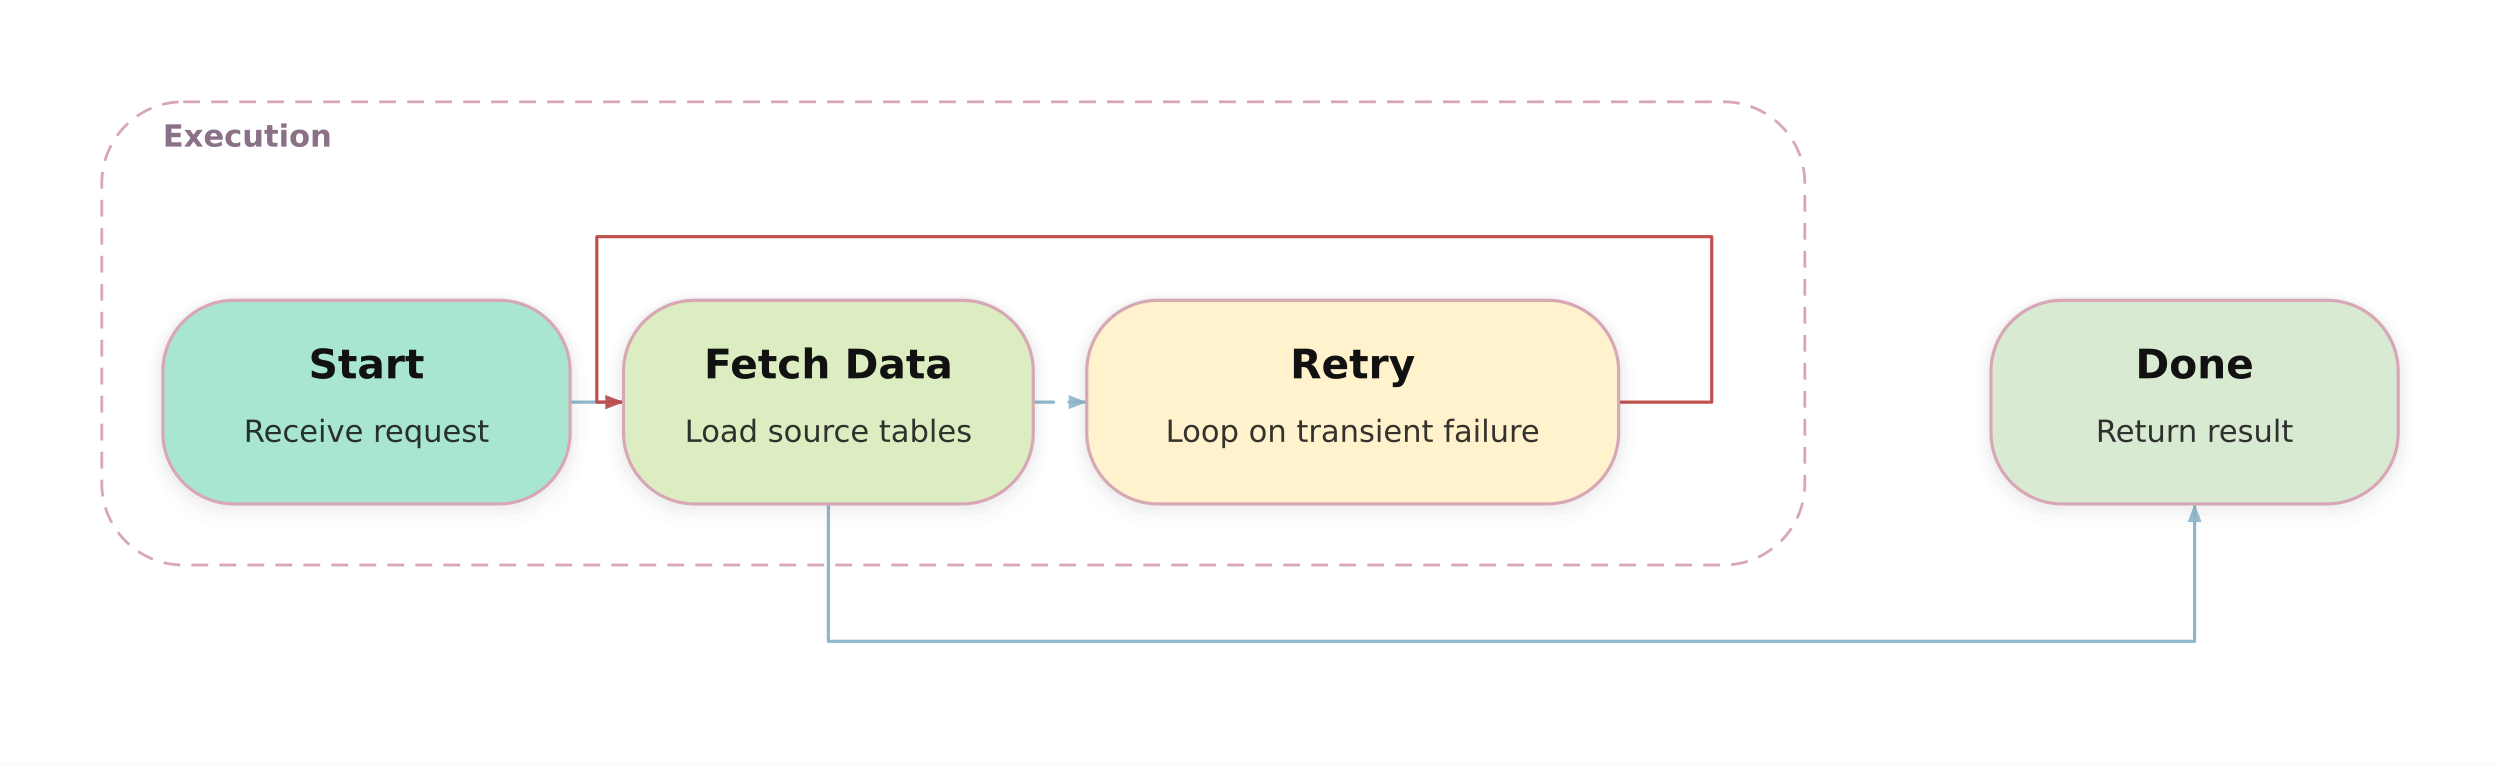
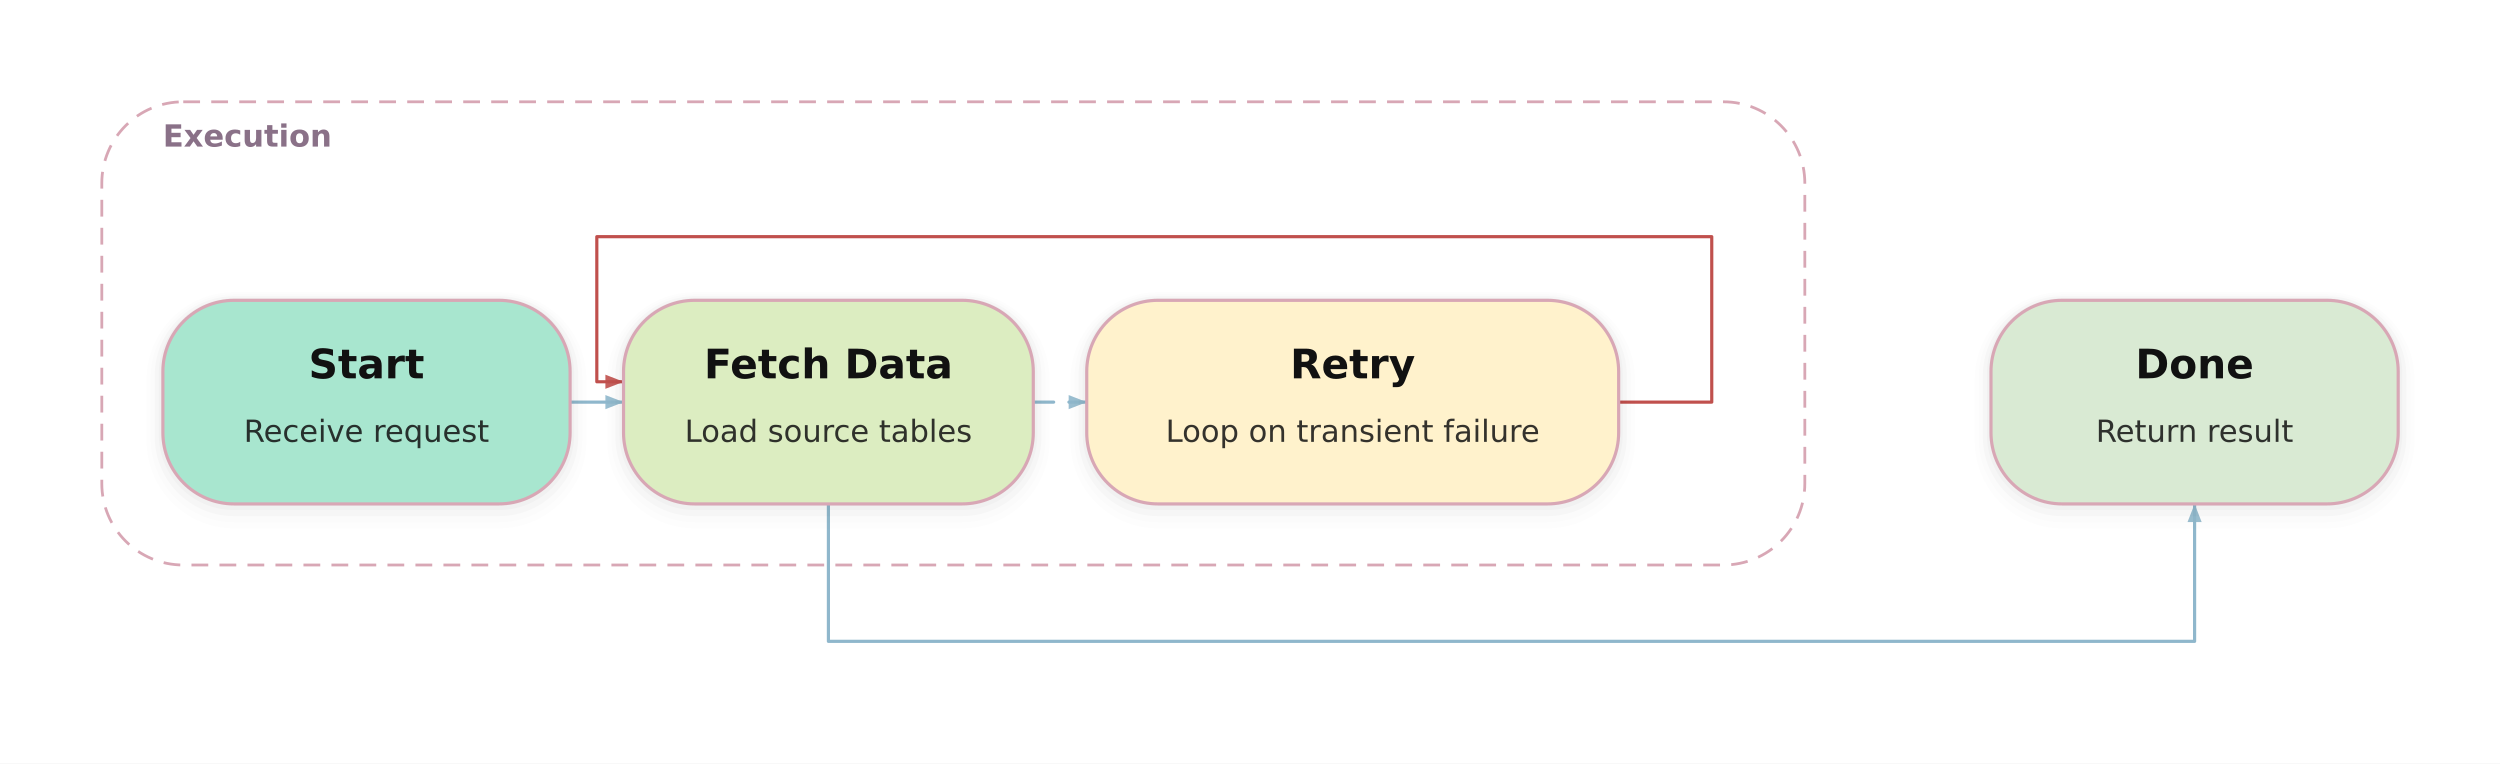
<svg xmlns="http://www.w3.org/2000/svg" width="982.3" height="300" viewBox="0 0 982.3 300" fill="none" font-family="'DejaVu Sans', 'Trebuchet MS', 'Segoe UI', sans-serif">
  <defs>
    <filter id="drop-shadow" x="-20%" y="-20%" width="140%" height="140%">
      <feMerge>
        <feMergeNode in="shadow1" />
        <feMergeNode in="shadow2" />
        <feMergeNode in="SourceGraphic" />
      </feMerge>
      <feGaussianBlur in="SourceAlpha" stdDeviation="8" result="blur1" />
      <feOffset dx="0" dy="6" in="blur1" result="offsetblur1" />
      <feComponentTransfer in="offsetblur1" result="shadow1">
        <feFuncA type="linear" slope="0.04" />
      </feComponentTransfer>
      <feGaussianBlur in="SourceAlpha" stdDeviation="2.4" result="blur2" />
      <feOffset dx="0" dy="1.6" in="blur2" result="offsetblur2" />
      <feComponentTransfer in="offsetblur2" result="shadow2">
        <feFuncA type="linear" slope="0.08" />
      </feComponentTransfer>
    </filter>
    <marker id="arrow-c3f2b4e26b" viewBox="0 0 13.36 13.36" refX="12.02" refY="6.68" markerWidth="8" markerHeight="8" orient="auto" markerUnits="userSpaceOnUse">
      <path d="M 0 2 L 12.02 6.68 L 0 11.36 Z" fill="#8FB7CC" opacity="0.9" />
    </marker>
    <marker id="arrow-e3ff5b724f" viewBox="0 0 13.36 13.36" refX="12.02" refY="6.68" markerWidth="8" markerHeight="8" orient="auto" markerUnits="userSpaceOnUse">
      <path d="M 0 2 L 12.02 6.68 L 0 11.36 Z" fill="#C0504D" opacity="0.9" />
    </marker>
  </defs>
  <rect x="0" y="0" width="982.3" height="300" fill="#FFFFFF" />
  <g id="groups">
    <rect x="40" y="40" width="669.15" height="182" rx="32" ry="32" stroke="#D8A7B5" stroke-width="1.1" stroke-dasharray="6.6 4.4" fill="#FFFFFF" fill-opacity="0.94" />
    <text x="64" y="57.6" fill="#8A7188" font-family="'DejaVu Sans', 'Trebuchet MS', 'Segoe UI', sans-serif" font-size="12" font-weight="650">Execution</text>
  </g>
  <g id="edges">
    <path d="M 224 158 L 245 158" stroke="#8FB7CC" stroke-width="1.25" stroke-linecap="round" stroke-linejoin="round" marker-end="url(#arrow-c3f2b4e26b)" />
-     <path d="M 406 158 L 416.5 158 L 427 158" stroke="#8FB7CC" stroke-width="1.25" stroke-linecap="round" stroke-linejoin="round" marker-end="url(#arrow-c3f2b4e26b)" stroke-dasharray="8 6" />
-     <path d="M 636 158 L 672.58 158 L 672.58 93 L 234.5 93 L 234.5 158 L 245 158" stroke="#C0504D" stroke-width="1.25" stroke-linecap="round" stroke-linejoin="round" marker-end="url(#arrow-e3ff5b724f)" />
+     <path d="M 406 158 L 427 158" stroke="#8FB7CC" stroke-width="1.25" stroke-linecap="round" stroke-linejoin="round" marker-end="url(#arrow-c3f2b4e26b)" stroke-dasharray="8 6" />
+     <path d="M 636 158 L 672.58 158 L 672.58 93 L 234.5 93 L 234.5 150 L 245 150" stroke="#C0504D" stroke-width="1.25" stroke-linecap="round" stroke-linejoin="round" marker-end="url(#arrow-e3ff5b724f)" />
    <path d="M 325.5 198 L 325.5 252 L 862.3 252 L 862.3 198" stroke="#8FB7CC" stroke-width="1.25" stroke-linecap="round" stroke-linejoin="round" marker-end="url(#arrow-c3f2b4e26b)" />
  </g>
  <g id="edge-joins" />
  <g id="nodes">
    <g id="start">
      <rect x="64" y="118" width="160" height="80" rx="28" ry="28" fill="#000000" opacity="0.03" />
      <rect x="62.4" y="117.2" width="163.2" height="83.2" rx="29.6" ry="29.6" fill="#000000" opacity="0.02" />
      <rect x="60.8" y="116.4" width="166.4" height="86.4" rx="31.2" ry="31.2" fill="#000000" opacity="0.02" />
      <rect x="59.2" y="115.6" width="169.6" height="89.6" rx="32.8" ry="32.8" fill="#000000" opacity="0.01" />
      <rect x="57.6" y="114.8" width="172.8" height="92.8" rx="34.4" ry="34.4" fill="#000000" opacity="0.01" />
      <rect x="56" y="114" width="176" height="96" rx="36" ry="36" fill="#000000" opacity="0" />
      <rect x="64" y="118" width="160" height="80" rx="28" ry="28" fill="#A8E6CF" stroke="#D8A7B5" stroke-width="1.25" />
      <text x="144" y="148.66" fill="#111111" text-anchor="middle" font-family="'DejaVu Sans', 'Trebuchet MS', 'Segoe UI', sans-serif" font-size="16" font-weight="650">Start</text>
      <text x="144" y="173.62" fill="#111111" text-anchor="middle" font-family="'DejaVu Sans', 'Trebuchet MS', 'Segoe UI', sans-serif" font-size="12" font-weight="500" opacity="0.85">Receive request</text>
    </g>
    <g id="fetch">
      <rect x="245" y="118" width="161" height="80" rx="28" ry="28" fill="#000000" opacity="0.03" />
      <rect x="243.4" y="117.2" width="164.2" height="83.2" rx="29.6" ry="29.6" fill="#000000" opacity="0.02" />
      <rect x="241.8" y="116.4" width="167.4" height="86.4" rx="31.2" ry="31.2" fill="#000000" opacity="0.02" />
      <rect x="240.2" y="115.6" width="170.6" height="89.6" rx="32.8" ry="32.8" fill="#000000" opacity="0.01" />
      <rect x="238.6" y="114.8" width="173.8" height="92.8" rx="34.4" ry="34.4" fill="#000000" opacity="0.01" />
      <rect x="237" y="114" width="177" height="96" rx="36" ry="36" fill="#000000" opacity="0" />
      <rect x="245" y="118" width="161" height="80" rx="28" ry="28" fill="#DCEDC1" stroke="#D8A7B5" stroke-width="1.25" />
      <text x="325.5" y="148.66" fill="#111111" text-anchor="middle" font-family="'DejaVu Sans', 'Trebuchet MS', 'Segoe UI', sans-serif" font-size="16" font-weight="650">Fetch Data</text>
      <text x="325.5" y="173.62" fill="#111111" text-anchor="middle" font-family="'DejaVu Sans', 'Trebuchet MS', 'Segoe UI', sans-serif" font-size="12" font-weight="500" opacity="0.85">Load source tables</text>
    </g>
    <g id="retry">
      <rect x="427" y="118" width="209" height="80" rx="28" ry="28" fill="#000000" opacity="0.03" />
      <rect x="425.4" y="117.2" width="212.2" height="83.2" rx="29.6" ry="29.6" fill="#000000" opacity="0.02" />
      <rect x="423.8" y="116.4" width="215.4" height="86.4" rx="31.2" ry="31.2" fill="#000000" opacity="0.02" />
      <rect x="422.2" y="115.6" width="218.6" height="89.6" rx="32.8" ry="32.8" fill="#000000" opacity="0.01" />
      <rect x="420.6" y="114.8" width="221.8" height="92.8" rx="34.4" ry="34.4" fill="#000000" opacity="0.01" />
      <rect x="419" y="114" width="225" height="96" rx="36" ry="36" fill="#000000" opacity="0" />
      <rect x="427" y="118" width="209" height="80" rx="28" ry="28" fill="#FFF2CC" stroke="#D8A7B5" stroke-width="1.25" />
      <text x="531.5" y="148.66" fill="#111111" text-anchor="middle" font-family="'DejaVu Sans', 'Trebuchet MS', 'Segoe UI', sans-serif" font-size="16" font-weight="650">Retry</text>
      <text x="531.5" y="173.62" fill="#111111" text-anchor="middle" font-family="'DejaVu Sans', 'Trebuchet MS', 'Segoe UI', sans-serif" font-size="12" font-weight="500" opacity="0.85">Loop on transient failure</text>
    </g>
    <g id="done">
      <rect x="782.3" y="118" width="160" height="80" rx="28" ry="28" fill="#000000" opacity="0.03" />
      <rect x="780.7" y="117.2" width="163.2" height="83.2" rx="29.6" ry="29.6" fill="#000000" opacity="0.02" />
      <rect x="779.1" y="116.4" width="166.4" height="86.4" rx="31.2" ry="31.2" fill="#000000" opacity="0.02" />
      <rect x="777.5" y="115.6" width="169.6" height="89.6" rx="32.8" ry="32.8" fill="#000000" opacity="0.01" />
      <rect x="775.9" y="114.8" width="172.8" height="92.8" rx="34.4" ry="34.4" fill="#000000" opacity="0.01" />
      <rect x="774.3" y="114" width="176" height="96" rx="36" ry="36" fill="#000000" opacity="0" />
      <rect x="782.3" y="118" width="160" height="80" rx="28" ry="28" fill="#D9EAD3" stroke="#D8A7B5" stroke-width="1.25" />
      <text x="862.3" y="148.66" fill="#111111" text-anchor="middle" font-family="'DejaVu Sans', 'Trebuchet MS', 'Segoe UI', sans-serif" font-size="16" font-weight="650">Done</text>
      <text x="862.3" y="173.62" fill="#111111" text-anchor="middle" font-family="'DejaVu Sans', 'Trebuchet MS', 'Segoe UI', sans-serif" font-size="12" font-weight="500" opacity="0.85">Return result</text>
    </g>
  </g>
</svg>
